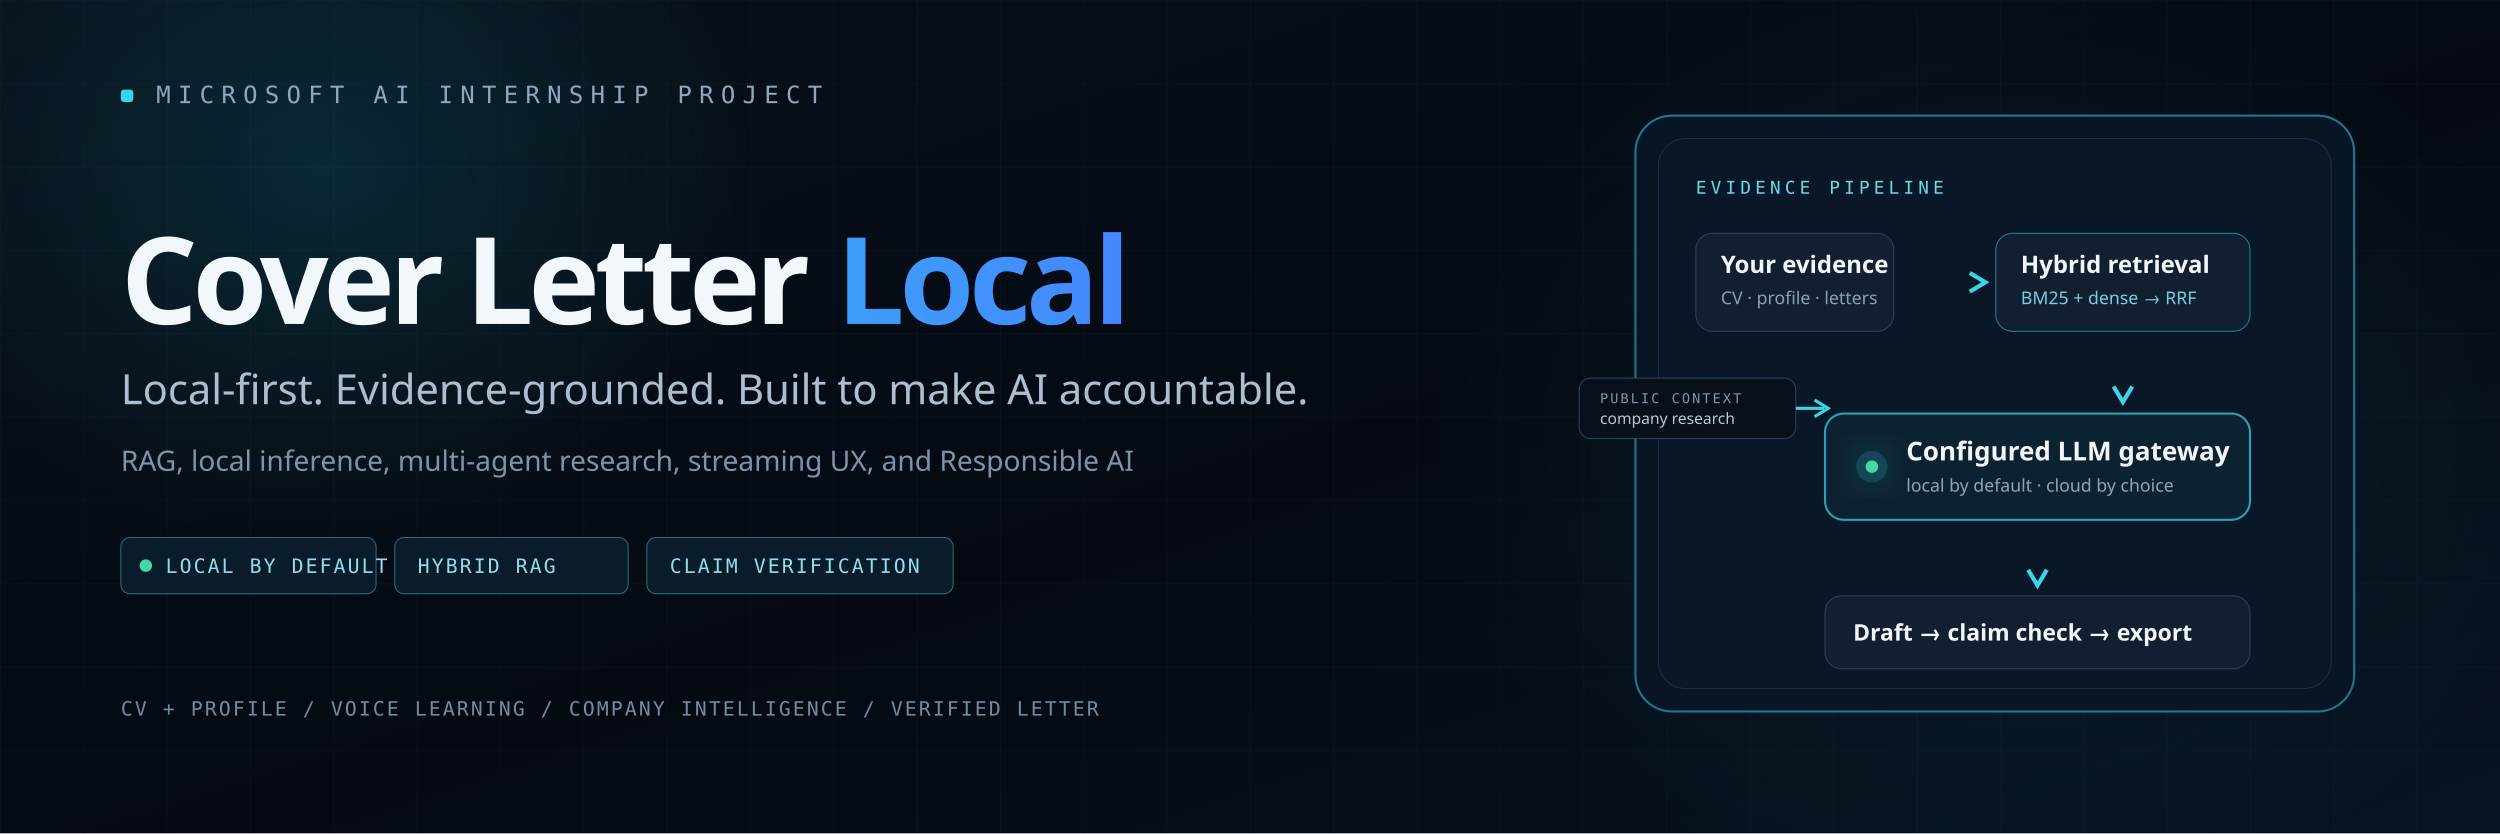
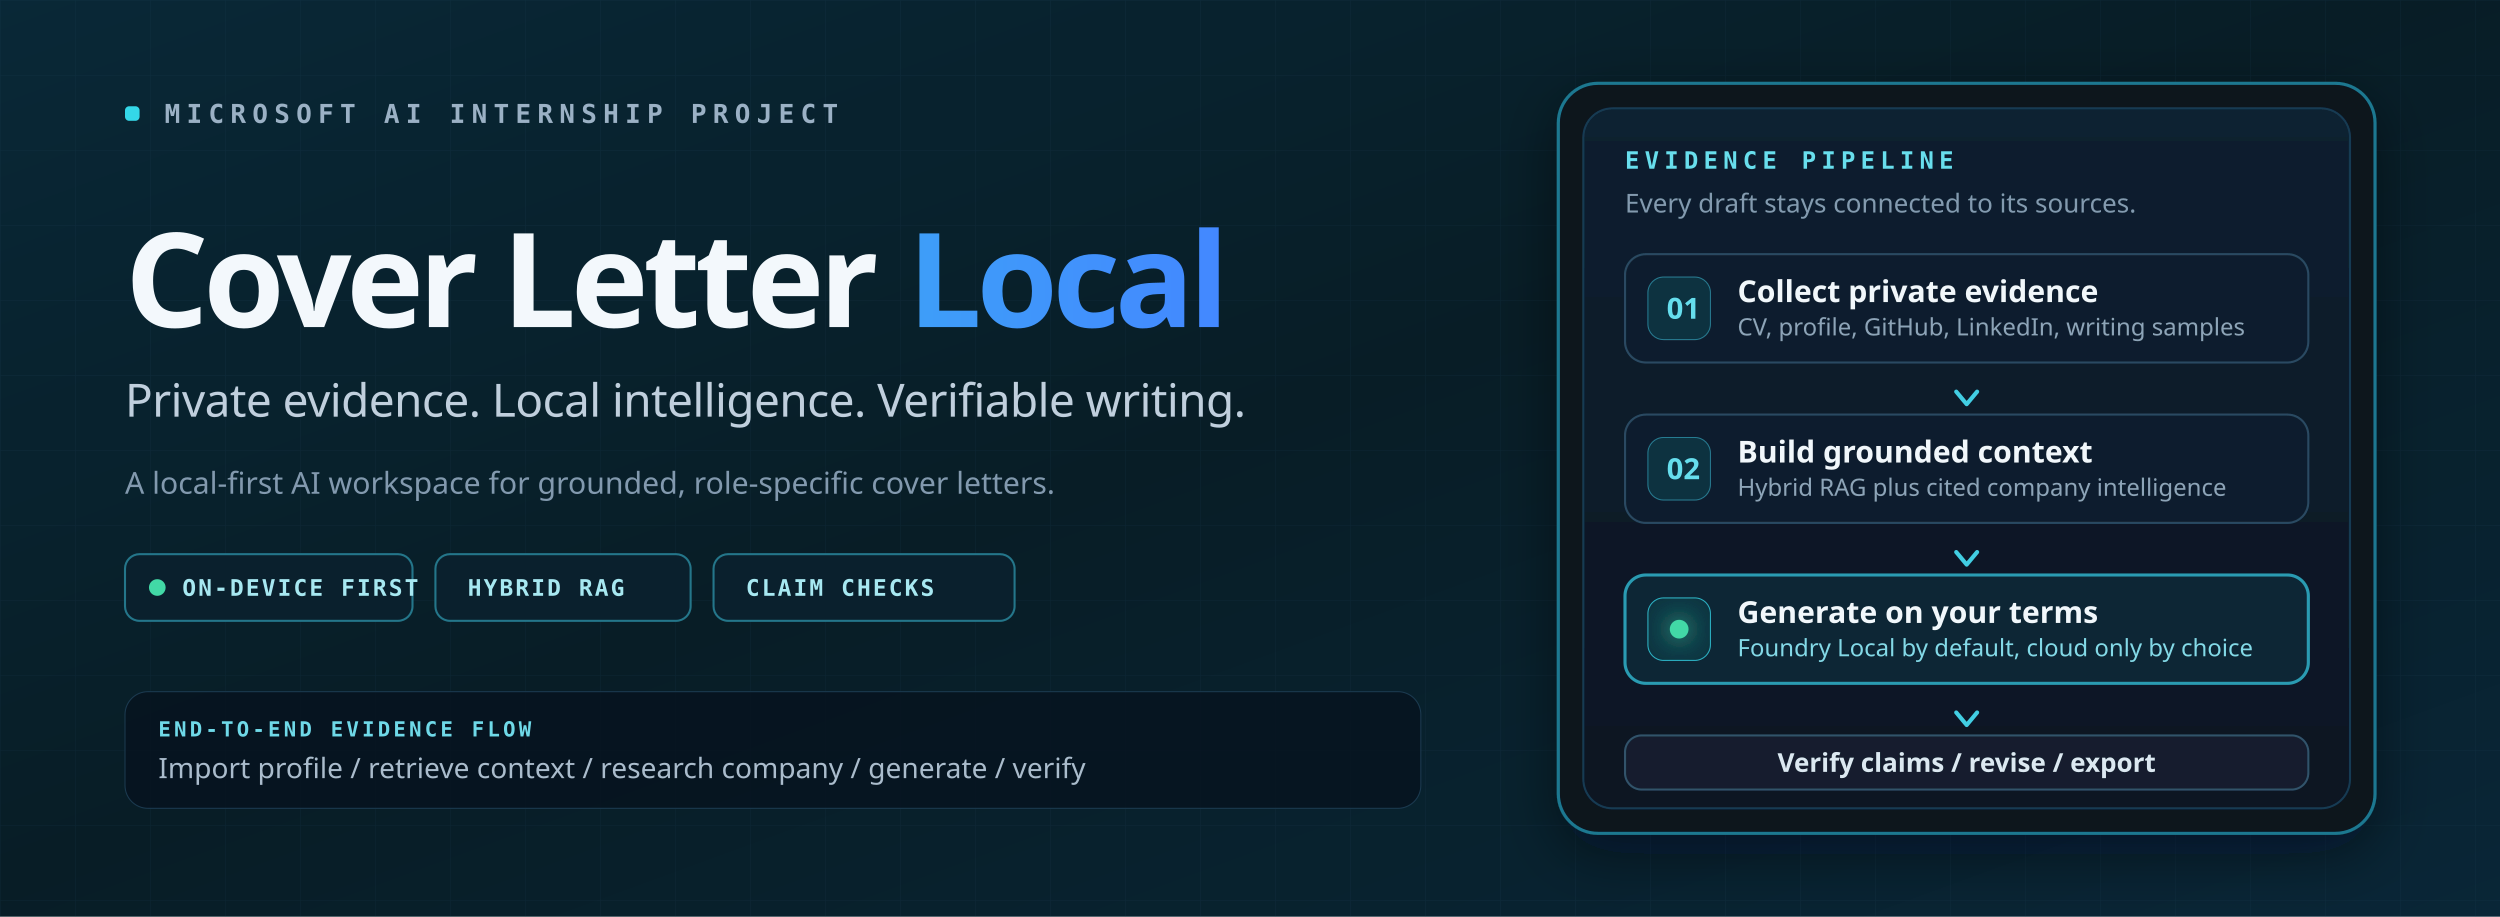
- <svg xmlns="http://www.w3.org/2000/svg" width="2400" height="800" viewBox="0 0 2400 800" role="img" aria-labelledby="title desc">
+ <svg xmlns="http://www.w3.org/2000/svg" width="2400" height="880" viewBox="0 0 2400 880" role="img" aria-labelledby="title desc">
  <defs>
-     <linearGradient id="bg" x1="0" y1="0" x2="1" y2="1">
-       <stop offset="0" stop-color="#07111c" />
-       <stop offset="0.55" stop-color="#050a12" />
-       <stop offset="1" stop-color="#071323" />
+     <linearGradient id="background" x1="0" y1="0" x2="1" y2="1">
+       <stop offset="0" stop-color="#071725" />
+       <stop offset=".48" stop-color="#050b13" />
+       <stop offset="1" stop-color="#071525" />
    </linearGradient>
    <linearGradient id="accent" x1="0" y1="0" x2="1" y2="0">
-       <stop offset="0" stop-color="#32d6e8" />
+       <stop offset="0" stop-color="#31d6e7" />
      <stop offset="1" stop-color="#4388ff" />
    </linearGradient>
-     <radialGradient id="glow" cx="50%" cy="50%" r="50%">
-       <stop offset="0" stop-color="#22d3ee" stop-opacity=".2" />
-       <stop offset="1" stop-color="#22d3ee" stop-opacity="0" />
+     <linearGradient id="panel" x1="0" y1="0" x2="0" y2="1">
+       <stop offset="0" stop-color="#0c2030" />
+       <stop offset="1" stop-color="#091523" />
+     </linearGradient>
+     <radialGradient id="leftGlow" cx="0" cy="0" r="1" gradientTransform="translate(340 160) rotate(35) scale(760 590)">
+       <stop offset="0" stop-color="#21d4e7" stop-opacity=".18" />
+       <stop offset="1" stop-color="#21d4e7" stop-opacity="0" />
    </radialGradient>
-     <pattern id="grid" width="80" height="80" patternUnits="userSpaceOnUse">
-       <path d="M80 0H0V80" fill="none" stroke="#274057" stroke-opacity=".2" stroke-width="1" />
+     <radialGradient id="rightGlow" cx="0" cy="0" r="1" gradientTransform="translate(2070 640) rotate(-135) scale(620 500)">
+       <stop offset="0" stop-color="#347fff" stop-opacity=".16" />
+       <stop offset="1" stop-color="#347fff" stop-opacity="0" />
+     </radialGradient>
+     <pattern id="grid" width="72" height="72" patternUnits="userSpaceOnUse">
+       <path d="M72 0H0V72" fill="none" stroke="#31506a" stroke-opacity=".16" stroke-width="1" />
    </pattern>
-     <filter id="softGlow" x="-50%" y="-50%" width="200%" height="200%">
-       <feGaussianBlur stdDeviation="16" result="blur" />
+     <filter id="shadow" x="-20%" y="-20%" width="140%" height="160%">
+       <feDropShadow dx="0" dy="18" stdDeviation="28" flood-color="#000814" flood-opacity=".45" />
+     </filter>
+     <filter id="dotGlow" x="-300%" y="-300%" width="700%" height="700%">
+       <feGaussianBlur stdDeviation="12" result="blur" />
      <feMerge>
        <feMergeNode in="blur" />
        <feMergeNode in="SourceGraphic" />
      </feMerge>
    </filter>
  </defs>
-   <rect width="2400" height="800" fill="url(#bg)" />
-   <rect width="2400" height="800" fill="url(#grid)" />
-   <ellipse cx="310" cy="160" rx="430" ry="360" fill="url(#glow)" opacity=".65" />
-   <ellipse cx="1920" cy="420" rx="560" ry="470" fill="url(#glow)" opacity=".45" />
-   <g transform="translate(116 86)">
-     <rect width="12" height="12" rx="3" fill="#34d7e8" />
-     <text x="34" y="13" fill="#91a7bd" font-family="'IBM Plex Mono', 'SFMono-Regular', Consolas, monospace" font-size="23" letter-spacing="7">
-       MICROSOFT AI INTERNSHIP PROJECT
-     </text>
-     <text x="0" y="225" fill="#f2f7fb" font-family="'Segoe UI', 'Helvetica Neue', sans-serif" font-size="116" font-weight="700" letter-spacing="-5">
+   <rect width="2400" height="880" fill="url(#background)" />
+   <rect width="2400" height="880" fill="url(#grid)" />
+   <rect width="2400" height="880" fill="url(#leftGlow)" />
+   <rect width="2400" height="880" fill="url(#rightGlow)" />
+   <path d="M0 0H2400" stroke="url(#accent)" stroke-width="8" />
+   <g transform="translate(120 102)">
+     <g>
+       <rect width="14" height="14" rx="4" fill="#34d7e8" />
+       <text x="38" y="16" fill="#9bb1c5" font-family="'SFMono-Regular', Consolas, monospace" font-size="25" font-weight="600" letter-spacing="6">
+         MICROSOFT AI INTERNSHIP PROJECT
+       </text>
+     </g>
+     <text x="0" y="212" fill="#f3f8fc" font-family="'Segoe UI', 'Helvetica Neue', sans-serif" font-size="126" font-weight="750" letter-spacing="-5">
      Cover Letter <tspan fill="url(#accent)">Local</tspan>
    </text>
-     <text x="0" y="302" fill="#adbed0" font-family="'Segoe UI', 'Helvetica Neue', sans-serif" font-size="40" font-weight="400">
-       Local-first. Evidence-grounded. Built to make AI accountable.
+     <text x="0" y="298" fill="#c0cfdd" font-family="'Segoe UI', 'Helvetica Neue', sans-serif" font-size="44" font-weight="500" letter-spacing="-.5">
+       Private evidence. Local intelligence. Verifiable writing.
    </text>
-     <text x="0" y="366" fill="#7f94aa" font-family="'Segoe UI', 'Helvetica Neue', sans-serif" font-size="27">
-       RAG, local inference, multi-agent research, streaming UX, and Responsible AI
+     <text x="0" y="372" fill="#8299ae" font-family="'Segoe UI', 'Helvetica Neue', sans-serif" font-size="29">
+       A local-first AI workspace for grounded, role-specific cover letters.
    </text>
-     <g transform="translate(0 430)" font-family="'IBM Plex Mono', 'SFMono-Regular', Consolas, monospace" font-size="19" letter-spacing="2">
-       <rect width="245" height="54" rx="9" fill="#0a1b29" stroke="#1f6f81" />
-       <circle cx="24" cy="27" r="6" fill="#42d9a6" />
-       <text x="43" y="34" fill="#8fdff0">LOCAL BY DEFAULT</text>
-       <g transform="translate(263)">
-         <rect width="224" height="54" rx="9" fill="#0a1b29" stroke="#1f6f81" />
-         <text x="22" y="34" fill="#8fdff0">HYBRID RAG</text>
+     <g transform="translate(0 430)" font-family="'SFMono-Regular', Consolas, monospace" font-size="22" font-weight="600" letter-spacing="2">
+       <g>
+         <rect width="276" height="64" rx="14" fill="#0a202d" stroke="#24768a" stroke-width="2" />
+         <circle cx="31" cy="32" r="8" fill="#42d9a6" />
+         <text x="55" y="40" fill="#a7e8f1">ON-DEVICE FIRST</text>
      </g>
-       <g transform="translate(505)">
-         <rect width="294" height="54" rx="9" fill="#0a1b29" stroke="#1f6f81" />
-         <text x="22" y="34" fill="#8fdff0">CLAIM VERIFICATION</text>
+       <g transform="translate(298)">
+         <rect width="245" height="64" rx="14" fill="#0a202d" stroke="#24768a" stroke-width="2" />
+         <text x="31" y="40" fill="#a7e8f1">HYBRID RAG</text>
+       </g>
+       <g transform="translate(565)">
+         <rect width="289" height="64" rx="14" fill="#0a202d" stroke="#24768a" stroke-width="2" />
+         <text x="31" y="40" fill="#a7e8f1">CLAIM CHECKS</text>
      </g>
    </g>
-     <text x="0" y="601" fill="#758ba1" font-family="'IBM Plex Mono', 'SFMono-Regular', Consolas, monospace" font-size="19" letter-spacing="2">
-       CV + PROFILE  /  VOICE LEARNING  /  COMPANY INTELLIGENCE  /  VERIFIED LETTER
-     </text>
+     <g transform="translate(0 562)">
+       <rect width="1244" height="112" rx="22" fill="#07131f" fill-opacity=".82" stroke="#1b3a50" />
+       <text x="32" y="43" fill="#6fd9e8" font-family="'SFMono-Regular', Consolas, monospace" font-size="20" font-weight="600" letter-spacing="3">
+         END-TO-END EVIDENCE FLOW
+       </text>
+       <text x="32" y="83" fill="#aabccc" font-family="'Segoe UI', 'Helvetica Neue', sans-serif" font-size="27" font-weight="500">
+         Import profile  /  retrieve context  /  research company  /  generate  /  verify
+       </text>
+     </g>
  </g>
-   <g transform="translate(1570 111)">
-     <rect x="0" y="0" width="690" height="572" rx="35" fill="#081522" stroke="#1e7790" stroke-width="2" />
-     <rect x="22" y="22" width="646" height="528" rx="26" fill="#0a1726" stroke="#173149" />
-     <text x="58" y="75" fill="#67dced" font-family="'IBM Plex Mono', 'SFMono-Regular', Consolas, monospace" font-size="17" letter-spacing="4">
+   <g transform="translate(1496 80)" filter="url(#shadow)">
+     <rect width="784" height="720" rx="38" fill="#07131f" stroke="#1d7890" stroke-width="3" />
+     <rect x="24" y="24" width="736" height="672" rx="28" fill="url(#panel)" stroke="#193b52" stroke-width="2" />
+     <text x="64" y="82" fill="#68deed" font-family="'SFMono-Regular', Consolas, monospace" font-size="23" font-weight="600" letter-spacing="5">
      EVIDENCE PIPELINE
    </text>
+     <text x="64" y="124" fill="#839aaf" font-family="'Segoe UI', 'Helvetica Neue', sans-serif" font-size="25">
+       Every draft stays connected to its sources.
+     </text>
    <g font-family="'Segoe UI', 'Helvetica Neue', sans-serif">
-       <g transform="translate(58 113)">
-         <rect width="190" height="94" rx="16" fill="#111f30" stroke="#28435d" />
-         <text x="24" y="38" fill="#f0f6fb" font-size="23" font-weight="600">Your evidence</text>
-         <text x="24" y="68" fill="#89a1b8" font-size="17">CV · profile · letters</text>
+       <g transform="translate(64 164)">
+         <rect width="656" height="104" rx="20" fill="#101f2e" stroke="#2a4a62" stroke-width="2" />
+         <rect x="22" y="22" width="60" height="60" rx="15" fill="#0b3040" stroke="#287b91" />
+         <text x="40" y="62" fill="#66deed" font-size="28" font-weight="700">01</text>
+         <text x="108" y="46" fill="#f1f7fb" font-size="29" font-weight="650">Collect private evidence</text>
+         <text x="108" y="78" fill="#8da4b8" font-size="23">CV, profile, GitHub, LinkedIn, writing samples</text>
      </g>
-       <path d="M258 160H332" stroke="url(#accent)" stroke-width="4" />
-       <path d="M321 151L336 160 321 169" fill="none" stroke="#3bd5e9" stroke-width="4" />
-       <g transform="translate(346 113)">
-         <rect width="244" height="94" rx="16" fill="#111f30" stroke="#287d93" />
-         <text x="24" y="38" fill="#f0f6fb" font-size="23" font-weight="600">Hybrid retrieval</text>
-         <text x="24" y="68" fill="#77cfe0" font-size="17">BM25 + dense → RRF</text>
+       <path d="M392 276V306" stroke="url(#accent)" stroke-width="4" stroke-linecap="round" />
+       <path d="M382 296L392 308 402 296" fill="none" stroke="#43cee3" stroke-width="4" stroke-linecap="round" stroke-linejoin="round" />
+       <g transform="translate(64 318)">
+         <rect width="656" height="104" rx="20" fill="#101f2e" stroke="#2a4a62" stroke-width="2" />
+         <rect x="22" y="22" width="60" height="60" rx="15" fill="#0b3040" stroke="#287b91" />
+         <text x="40" y="62" fill="#66deed" font-size="28" font-weight="700">02</text>
+         <text x="108" y="46" fill="#f1f7fb" font-size="29" font-weight="650">Build grounded context</text>
+         <text x="108" y="78" fill="#8da4b8" font-size="23">Hybrid RAG plus cited company intelligence</text>
      </g>
-       <path d="M468 218V271" stroke="url(#accent)" stroke-width="4" />
-       <path d="M459 260L468 275 477 260" fill="none" stroke="#3bd5e9" stroke-width="4" />
-       <g transform="translate(182 286)">
-         <rect width="408" height="102" rx="18" fill="#0d2231" stroke="#2ca0b8" stroke-width="2" />
-         <circle cx="45" cy="51" r="15" fill="#33d5e6" opacity=".2" filter="url(#softGlow)" />
-         <circle cx="45" cy="51" r="6" fill="#42d9a6" />
-         <text x="78" y="45" fill="#f0f6fb" font-size="25" font-weight="650">Configured LLM gateway</text>
-         <text x="78" y="75" fill="#8da5bc" font-size="17">local by default · cloud by choice</text>
+       <path d="M392 430V460" stroke="url(#accent)" stroke-width="4" stroke-linecap="round" />
+       <path d="M382 450L392 462 402 450" fill="none" stroke="#43cee3" stroke-width="4" stroke-linecap="round" stroke-linejoin="round" />
+       <g transform="translate(64 472)">
+         <rect width="656" height="104" rx="20" fill="#0d2634" stroke="#2a9bb2" stroke-width="3" />
+         <rect x="22" y="22" width="60" height="60" rx="15" fill="#0b3542" stroke="#2eb2c5" />
+         <circle cx="52" cy="52" r="9" fill="#42d9a6" filter="url(#dotGlow)" />
+         <text x="108" y="46" fill="#f1f7fb" font-size="29" font-weight="650">Generate on your terms</text>
+         <text x="108" y="78" fill="#83d9e7" font-size="23">Foundry Local by default, cloud only by choice</text>
      </g>
-       <path d="M386 399V447" stroke="url(#accent)" stroke-width="4" />
-       <path d="M377 436L386 451 395 436" fill="none" stroke="#3bd5e9" stroke-width="4" />
-       <g transform="translate(182 461)">
-         <rect width="408" height="70" rx="16" fill="#111f30" stroke="#28435d" />
-         <text x="27" y="43" fill="#f0f6fb" font-size="22" font-weight="600">Draft → claim check → export</text>
+       <path d="M392 584V614" stroke="url(#accent)" stroke-width="4" stroke-linecap="round" />
+       <path d="M382 604L392 616 402 604" fill="none" stroke="#43cee3" stroke-width="4" stroke-linecap="round" stroke-linejoin="round" />
+       <g transform="translate(64 626)">
+         <rect width="656" height="52" rx="16" fill="#121f2d" stroke="#31526a" stroke-width="2" />
+         <text x="328" y="35" text-anchor="middle" fill="#dce8f1" font-size="25" font-weight="650">
+           Verify claims  /  revise  /  export
+         </text>
      </g>
-     </g>
-     <g transform="translate(-54 252)">
-       <rect width="208" height="58" rx="11" fill="#07101b" stroke="#24455e" />
-       <text x="20" y="24" fill="#7d95ad" font-family="'IBM Plex Mono', 'SFMono-Regular', Consolas, monospace" font-size="13" letter-spacing="2">PUBLIC CONTEXT</text>
-       <text x="20" y="44" fill="#b8c8d8" font-family="'Segoe UI', 'Helvetica Neue', sans-serif" font-size="15">company research</text>
-       <path d="M208 29H235" stroke="#3bd5e9" stroke-width="3" />
-       <path d="M226 21L239 29 226 37" fill="none" stroke="#3bd5e9" stroke-width="3" />
    </g>
  </g>
</svg>
